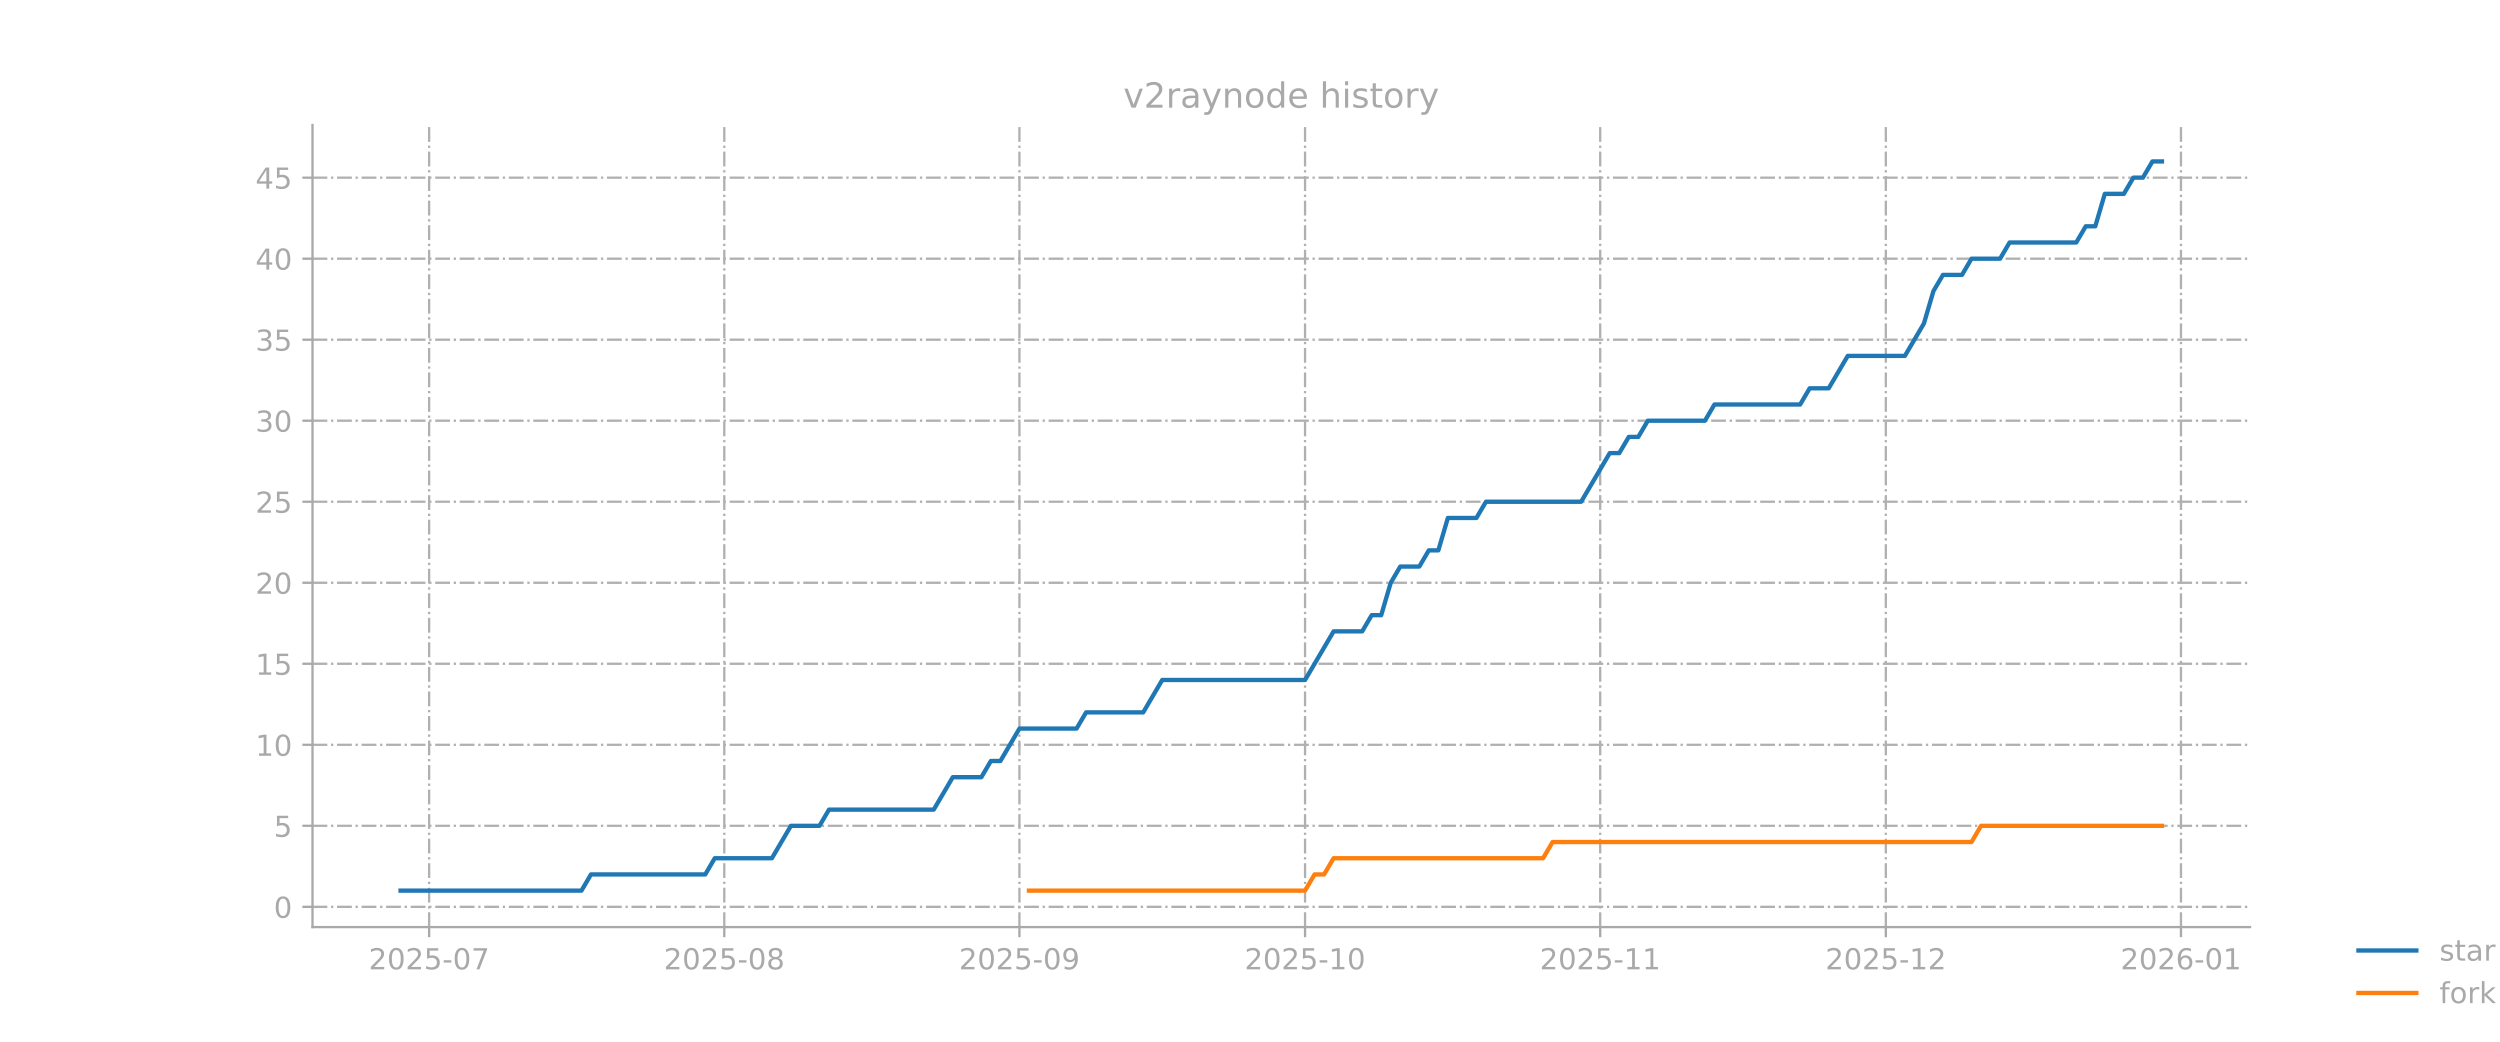
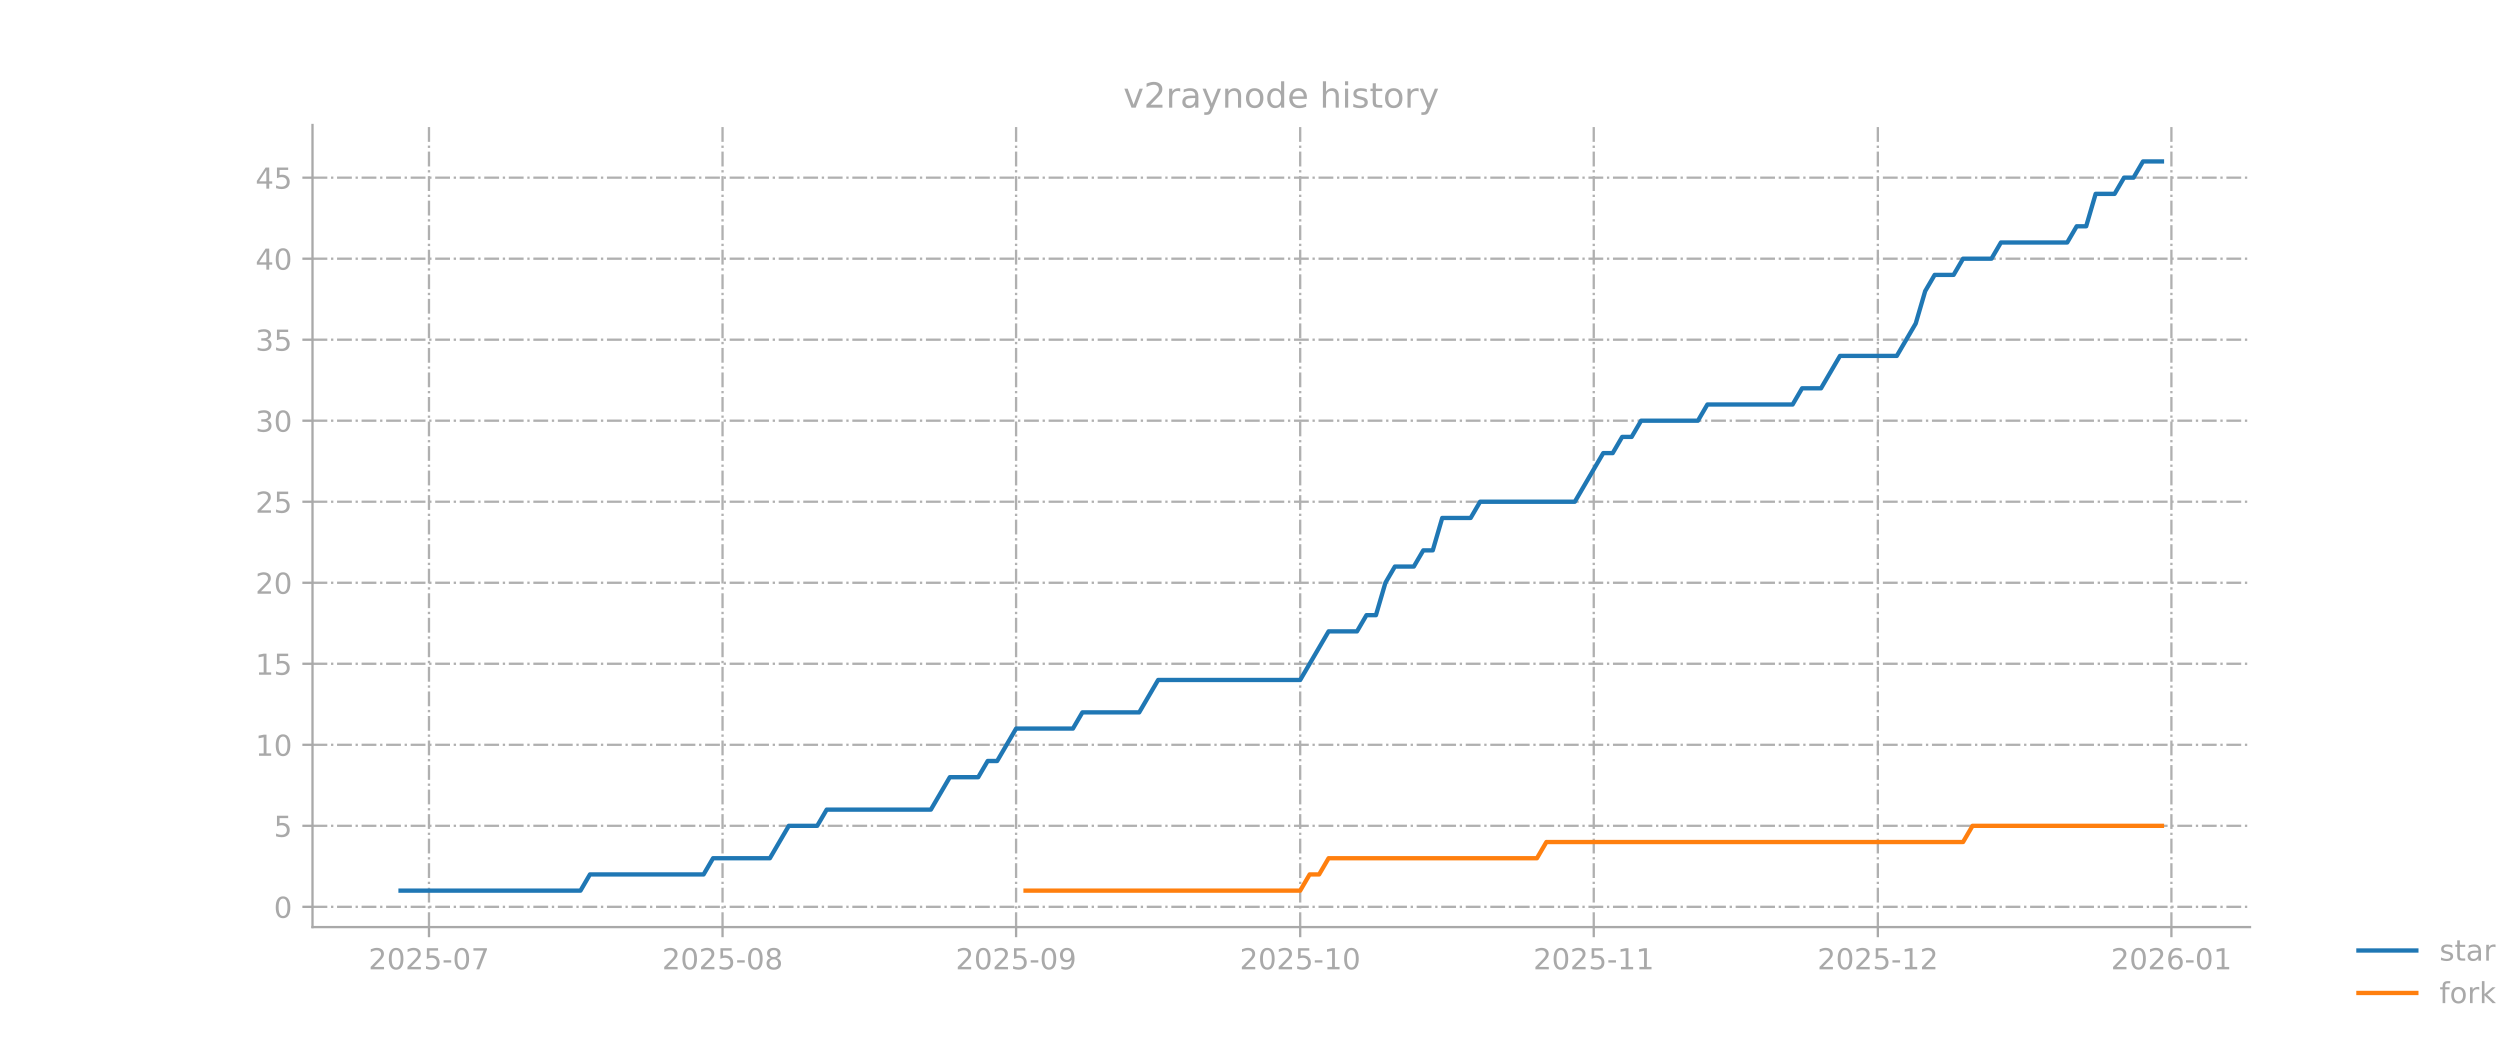
<svg xmlns="http://www.w3.org/2000/svg" xmlns:xlink="http://www.w3.org/1999/xlink" width="864pt" height="360pt" viewBox="0 0 864 360" version="1.1">
  <defs>
    <style type="text/css">*{stroke-linejoin: round; stroke-linecap: butt}</style>
  </defs>
  <g id="figure_1">
    <g id="patch_1">
      <path d="M 0 360  L 864 360  L 864 0  L 0 0  L 0 360  z " style="fill: none; opacity: 0" />
    </g>
    <g id="axes_1">
      <g id="patch_2">
        <path d="M 108 320.4  L 777.6 320.4  L 777.6 43.2  L 108 43.2  L 108 320.4  z " style="fill: none; opacity: 0" />
      </g>
      <g id="matplotlib.axis_1">
        <g id="xtick_1">
          <g id="line2d_1">
-             <path d="M 148.308 320.4  L 148.308 43.2  " clip-path="url(#pbd1500bad2)" style="fill: none; stroke-dasharray: 5.12,1.28,0.8,1.28; stroke-dashoffset: 0; stroke: #b0b0b0; stroke-width: 0.8" />
+             <path d="M 148.255 320.4  L 148.255 43.2  " clip-path="url(#p1326856f54)" style="fill: none; stroke-dasharray: 5.12,1.28,0.8,1.28; stroke-dashoffset: 0; stroke: #b0b0b0; stroke-width: 0.8" />
          </g>
          <g id="line2d_2">
            <defs>
-               <path id="m9be3bf4bdf" d="M 0 0  L 0 3.5  " style="stroke: #a9a9a9; stroke-width: 0.8" />
+               <path id="m19bc5aed4b" d="M 0 0  L 0 3.5  " style="stroke: #a9a9a9; stroke-width: 0.8" />
            </defs>
            <g>
-               <use xlink:href="#m9be3bf4bdf" x="148.308" y="320.4" style="fill: #a9a9a9; stroke: #a9a9a9; stroke-width: 0.8" />
+               <use xlink:href="#m19bc5aed4b" x="148.255" y="320.4" style="fill: #a9a9a9; stroke: #a9a9a9; stroke-width: 0.8" />
            </g>
          </g>
          <g id="text_1">
-             <g style="fill: #a9a9a9" transform="translate(127.4162 334.9984) scale(0.1 -0.1)">
+             <g style="fill: #a9a9a9" transform="translate(127.3631 334.9984) scale(0.1 -0.1)">
              <defs>
                <path id="DejaVuSans-32" d="M 1228 531  L 3431 531  L 3431 0  L 469 0  L 469 531  Q 828 903 1448 1529  Q 2069 2156 2228 2338  Q 2531 2678 2651 2914  Q 2772 3150 2772 3378  Q 2772 3750 2511 3984  Q 2250 4219 1831 4219  Q 1534 4219 1204 4116  Q 875 4013 500 3803  L 500 4441  Q 881 4594 1212 4672  Q 1544 4750 1819 4750  Q 2544 4750 2975 4387  Q 3406 4025 3406 3419  Q 3406 3131 3298 2873  Q 3191 2616 2906 2266  Q 2828 2175 2409 1742  Q 1991 1309 1228 531  z " transform="scale(0.015625)" />
                <path id="DejaVuSans-30" d="M 2034 4250  Q 1547 4250 1301 3770  Q 1056 3291 1056 2328  Q 1056 1369 1301 889  Q 1547 409 2034 409  Q 2525 409 2770 889  Q 3016 1369 3016 2328  Q 3016 3291 2770 3770  Q 2525 4250 2034 4250  z M 2034 4750  Q 2819 4750 3233 4129  Q 3647 3509 3647 2328  Q 3647 1150 3233 529  Q 2819 -91 2034 -91  Q 1250 -91 836 529  Q 422 1150 422 2328  Q 422 3509 836 4129  Q 1250 4750 2034 4750  z " transform="scale(0.015625)" />
                <path id="DejaVuSans-35" d="M 691 4666  L 3169 4666  L 3169 4134  L 1269 4134  L 1269 2991  Q 1406 3038 1543 3061  Q 1681 3084 1819 3084  Q 2600 3084 3056 2656  Q 3513 2228 3513 1497  Q 3513 744 3044 326  Q 2575 -91 1722 -91  Q 1428 -91 1123 -41  Q 819 9 494 109  L 494 744  Q 775 591 1075 516  Q 1375 441 1709 441  Q 2250 441 2565 725  Q 2881 1009 2881 1497  Q 2881 1984 2565 2268  Q 2250 2553 1709 2553  Q 1456 2553 1204 2497  Q 953 2441 691 2322  L 691 4666  z " transform="scale(0.015625)" />
                <path id="DejaVuSans-2d" d="M 313 2009  L 1997 2009  L 1997 1497  L 313 1497  L 313 2009  z " transform="scale(0.015625)" />
                <path id="DejaVuSans-37" d="M 525 4666  L 3525 4666  L 3525 4397  L 1831 0  L 1172 0  L 2766 4134  L 525 4134  L 525 4666  z " transform="scale(0.015625)" />
              </defs>
              <use xlink:href="#DejaVuSans-32" />
              <use xlink:href="#DejaVuSans-30" transform="translate(63.62305 0)" />
              <use xlink:href="#DejaVuSans-32" transform="translate(127.2461 0)" />
              <use xlink:href="#DejaVuSans-35" transform="translate(190.8691 0)" />
              <use xlink:href="#DejaVuSans-2d" transform="translate(254.4922 0)" />
              <use xlink:href="#DejaVuSans-30" transform="translate(290.5762 0)" />
              <use xlink:href="#DejaVuSans-37" transform="translate(354.1992 0)" />
            </g>
          </g>
        </g>
        <g id="xtick_2">
          <g id="line2d_3">
-             <path d="M 250.311 320.4  L 250.311 43.2  " clip-path="url(#pbd1500bad2)" style="fill: none; stroke-dasharray: 5.12,1.28,0.8,1.28; stroke-dashoffset: 0; stroke: #b0b0b0; stroke-width: 0.8" />
+             <path d="M 249.709 320.4  L 249.709 43.2  " clip-path="url(#p1326856f54)" style="fill: none; stroke-dasharray: 5.12,1.28,0.8,1.28; stroke-dashoffset: 0; stroke: #b0b0b0; stroke-width: 0.8" />
          </g>
          <g id="line2d_4">
            <g>
-               <use xlink:href="#m9be3bf4bdf" x="250.311" y="320.4" style="fill: #a9a9a9; stroke: #a9a9a9; stroke-width: 0.8" />
+               <use xlink:href="#m19bc5aed4b" x="249.709" y="320.4" style="fill: #a9a9a9; stroke: #a9a9a9; stroke-width: 0.8" />
            </g>
          </g>
          <g id="text_2">
-             <g style="fill: #a9a9a9" transform="translate(229.4192 334.9984) scale(0.1 -0.1)">
+             <g style="fill: #a9a9a9" transform="translate(228.8177 334.9984) scale(0.1 -0.1)">
              <defs>
                <path id="DejaVuSans-38" d="M 2034 2216  Q 1584 2216 1326 1975  Q 1069 1734 1069 1313  Q 1069 891 1326 650  Q 1584 409 2034 409  Q 2484 409 2743 651  Q 3003 894 3003 1313  Q 3003 1734 2745 1975  Q 2488 2216 2034 2216  z M 1403 2484  Q 997 2584 770 2862  Q 544 3141 544 3541  Q 544 4100 942 4425  Q 1341 4750 2034 4750  Q 2731 4750 3128 4425  Q 3525 4100 3525 3541  Q 3525 3141 3298 2862  Q 3072 2584 2669 2484  Q 3125 2378 3379 2068  Q 3634 1759 3634 1313  Q 3634 634 3220 271  Q 2806 -91 2034 -91  Q 1263 -91 848 271  Q 434 634 434 1313  Q 434 1759 690 2068  Q 947 2378 1403 2484  z M 1172 3481  Q 1172 3119 1398 2916  Q 1625 2713 2034 2713  Q 2441 2713 2670 2916  Q 2900 3119 2900 3481  Q 2900 3844 2670 4047  Q 2441 4250 2034 4250  Q 1625 4250 1398 4047  Q 1172 3844 1172 3481  z " transform="scale(0.015625)" />
              </defs>
              <use xlink:href="#DejaVuSans-32" />
              <use xlink:href="#DejaVuSans-30" transform="translate(63.62305 0)" />
              <use xlink:href="#DejaVuSans-32" transform="translate(127.2461 0)" />
              <use xlink:href="#DejaVuSans-35" transform="translate(190.8691 0)" />
              <use xlink:href="#DejaVuSans-2d" transform="translate(254.4922 0)" />
              <use xlink:href="#DejaVuSans-30" transform="translate(290.5762 0)" />
              <use xlink:href="#DejaVuSans-38" transform="translate(354.1992 0)" />
            </g>
          </g>
        </g>
        <g id="xtick_3">
          <g id="line2d_5">
-             <path d="M 352.314 320.4  L 352.314 43.2  " clip-path="url(#pbd1500bad2)" style="fill: none; stroke-dasharray: 5.12,1.28,0.8,1.28; stroke-dashoffset: 0; stroke: #b0b0b0; stroke-width: 0.8" />
+             <path d="M 351.164 320.4  L 351.164 43.2  " clip-path="url(#p1326856f54)" style="fill: none; stroke-dasharray: 5.12,1.28,0.8,1.28; stroke-dashoffset: 0; stroke: #b0b0b0; stroke-width: 0.8" />
          </g>
          <g id="line2d_6">
            <g>
-               <use xlink:href="#m9be3bf4bdf" x="352.314" y="320.4" style="fill: #a9a9a9; stroke: #a9a9a9; stroke-width: 0.8" />
+               <use xlink:href="#m19bc5aed4b" x="351.164" y="320.4" style="fill: #a9a9a9; stroke: #a9a9a9; stroke-width: 0.8" />
            </g>
          </g>
          <g id="text_3">
-             <g style="fill: #a9a9a9" transform="translate(331.4221 334.9984) scale(0.1 -0.1)">
+             <g style="fill: #a9a9a9" transform="translate(330.2722 334.9984) scale(0.1 -0.1)">
              <defs>
                <path id="DejaVuSans-39" d="M 703 97  L 703 672  Q 941 559 1184 500  Q 1428 441 1663 441  Q 2288 441 2617 861  Q 2947 1281 2994 2138  Q 2813 1869 2534 1725  Q 2256 1581 1919 1581  Q 1219 1581 811 2004  Q 403 2428 403 3163  Q 403 3881 828 4315  Q 1253 4750 1959 4750  Q 2769 4750 3195 4129  Q 3622 3509 3622 2328  Q 3622 1225 3098 567  Q 2575 -91 1691 -91  Q 1453 -91 1209 -44  Q 966 3 703 97  z M 1959 2075  Q 2384 2075 2632 2365  Q 2881 2656 2881 3163  Q 2881 3666 2632 3958  Q 2384 4250 1959 4250  Q 1534 4250 1286 3958  Q 1038 3666 1038 3163  Q 1038 2656 1286 2365  Q 1534 2075 1959 2075  z " transform="scale(0.015625)" />
              </defs>
              <use xlink:href="#DejaVuSans-32" />
              <use xlink:href="#DejaVuSans-30" transform="translate(63.62305 0)" />
              <use xlink:href="#DejaVuSans-32" transform="translate(127.2461 0)" />
              <use xlink:href="#DejaVuSans-35" transform="translate(190.8691 0)" />
              <use xlink:href="#DejaVuSans-2d" transform="translate(254.4922 0)" />
              <use xlink:href="#DejaVuSans-30" transform="translate(290.5762 0)" />
              <use xlink:href="#DejaVuSans-39" transform="translate(354.1992 0)" />
            </g>
          </g>
        </g>
        <g id="xtick_4">
          <g id="line2d_7">
-             <path d="M 451.026 320.4  L 451.026 43.2  " clip-path="url(#pbd1500bad2)" style="fill: none; stroke-dasharray: 5.12,1.28,0.8,1.28; stroke-dashoffset: 0; stroke: #b0b0b0; stroke-width: 0.8" />
+             <path d="M 449.345 320.4  L 449.345 43.2  " clip-path="url(#p1326856f54)" style="fill: none; stroke-dasharray: 5.12,1.28,0.8,1.28; stroke-dashoffset: 0; stroke: #b0b0b0; stroke-width: 0.8" />
          </g>
          <g id="line2d_8">
            <g>
-               <use xlink:href="#m9be3bf4bdf" x="451.026" y="320.4" style="fill: #a9a9a9; stroke: #a9a9a9; stroke-width: 0.8" />
+               <use xlink:href="#m19bc5aed4b" x="449.345" y="320.4" style="fill: #a9a9a9; stroke: #a9a9a9; stroke-width: 0.8" />
            </g>
          </g>
          <g id="text_4">
-             <g style="fill: #a9a9a9" transform="translate(430.1346 334.9984) scale(0.1 -0.1)">
+             <g style="fill: #a9a9a9" transform="translate(428.454 334.9984) scale(0.1 -0.1)">
              <defs>
                <path id="DejaVuSans-31" d="M 794 531  L 1825 531  L 1825 4091  L 703 3866  L 703 4441  L 1819 4666  L 2450 4666  L 2450 531  L 3481 531  L 3481 0  L 794 0  L 794 531  z " transform="scale(0.015625)" />
              </defs>
              <use xlink:href="#DejaVuSans-32" />
              <use xlink:href="#DejaVuSans-30" transform="translate(63.62305 0)" />
              <use xlink:href="#DejaVuSans-32" transform="translate(127.2461 0)" />
              <use xlink:href="#DejaVuSans-35" transform="translate(190.8691 0)" />
              <use xlink:href="#DejaVuSans-2d" transform="translate(254.4922 0)" />
              <use xlink:href="#DejaVuSans-31" transform="translate(290.5762 0)" />
              <use xlink:href="#DejaVuSans-30" transform="translate(354.1992 0)" />
            </g>
          </g>
        </g>
        <g id="xtick_5">
          <g id="line2d_9">
-             <path d="M 553.029 320.4  L 553.029 43.2  " clip-path="url(#pbd1500bad2)" style="fill: none; stroke-dasharray: 5.12,1.28,0.8,1.28; stroke-dashoffset: 0; stroke: #b0b0b0; stroke-width: 0.8" />
+             <path d="M 550.8 320.4  L 550.8 43.2  " clip-path="url(#p1326856f54)" style="fill: none; stroke-dasharray: 5.12,1.28,0.8,1.28; stroke-dashoffset: 0; stroke: #b0b0b0; stroke-width: 0.8" />
          </g>
          <g id="line2d_10">
            <g>
-               <use xlink:href="#m9be3bf4bdf" x="553.029" y="320.4" style="fill: #a9a9a9; stroke: #a9a9a9; stroke-width: 0.8" />
+               <use xlink:href="#m19bc5aed4b" x="550.8" y="320.4" style="fill: #a9a9a9; stroke: #a9a9a9; stroke-width: 0.8" />
            </g>
          </g>
          <g id="text_5">
-             <g style="fill: #a9a9a9" transform="translate(532.1376 334.9984) scale(0.1 -0.1)">
+             <g style="fill: #a9a9a9" transform="translate(529.9086 334.9984) scale(0.1 -0.1)">
              <use xlink:href="#DejaVuSans-32" />
              <use xlink:href="#DejaVuSans-30" transform="translate(63.62305 0)" />
              <use xlink:href="#DejaVuSans-32" transform="translate(127.2461 0)" />
              <use xlink:href="#DejaVuSans-35" transform="translate(190.8691 0)" />
              <use xlink:href="#DejaVuSans-2d" transform="translate(254.4922 0)" />
              <use xlink:href="#DejaVuSans-31" transform="translate(290.5762 0)" />
              <use xlink:href="#DejaVuSans-31" transform="translate(354.1992 0)" />
            </g>
          </g>
        </g>
        <g id="xtick_6">
          <g id="line2d_11">
-             <path d="M 651.742 320.4  L 651.742 43.2  " clip-path="url(#pbd1500bad2)" style="fill: none; stroke-dasharray: 5.12,1.28,0.8,1.28; stroke-dashoffset: 0; stroke: #b0b0b0; stroke-width: 0.8" />
+             <path d="M 648.982 320.4  L 648.982 43.2  " clip-path="url(#p1326856f54)" style="fill: none; stroke-dasharray: 5.12,1.28,0.8,1.28; stroke-dashoffset: 0; stroke: #b0b0b0; stroke-width: 0.8" />
          </g>
          <g id="line2d_12">
            <g>
-               <use xlink:href="#m9be3bf4bdf" x="651.742" y="320.4" style="fill: #a9a9a9; stroke: #a9a9a9; stroke-width: 0.8" />
+               <use xlink:href="#m19bc5aed4b" x="648.982" y="320.4" style="fill: #a9a9a9; stroke: #a9a9a9; stroke-width: 0.8" />
            </g>
          </g>
          <g id="text_6">
-             <g style="fill: #a9a9a9" transform="translate(630.8501 334.9984) scale(0.1 -0.1)">
+             <g style="fill: #a9a9a9" transform="translate(628.0904 334.9984) scale(0.1 -0.1)">
              <use xlink:href="#DejaVuSans-32" />
              <use xlink:href="#DejaVuSans-30" transform="translate(63.62305 0)" />
              <use xlink:href="#DejaVuSans-32" transform="translate(127.2461 0)" />
              <use xlink:href="#DejaVuSans-35" transform="translate(190.8691 0)" />
              <use xlink:href="#DejaVuSans-2d" transform="translate(254.4922 0)" />
              <use xlink:href="#DejaVuSans-31" transform="translate(290.5762 0)" />
              <use xlink:href="#DejaVuSans-32" transform="translate(354.1992 0)" />
            </g>
          </g>
        </g>
        <g id="xtick_7">
          <g id="line2d_13">
-             <path d="M 753.744 320.4  L 753.744 43.2  " clip-path="url(#pbd1500bad2)" style="fill: none; stroke-dasharray: 5.12,1.28,0.8,1.28; stroke-dashoffset: 0; stroke: #b0b0b0; stroke-width: 0.8" />
+             <path d="M 750.436 320.4  L 750.436 43.2  " clip-path="url(#p1326856f54)" style="fill: none; stroke-dasharray: 5.12,1.28,0.8,1.28; stroke-dashoffset: 0; stroke: #b0b0b0; stroke-width: 0.8" />
          </g>
          <g id="line2d_14">
            <g>
-               <use xlink:href="#m9be3bf4bdf" x="753.744" y="320.4" style="fill: #a9a9a9; stroke: #a9a9a9; stroke-width: 0.8" />
+               <use xlink:href="#m19bc5aed4b" x="750.436" y="320.4" style="fill: #a9a9a9; stroke: #a9a9a9; stroke-width: 0.8" />
            </g>
          </g>
          <g id="text_7">
-             <g style="fill: #a9a9a9" transform="translate(732.8531 334.9984) scale(0.1 -0.1)">
+             <g style="fill: #a9a9a9" transform="translate(729.545 334.9984) scale(0.1 -0.1)">
              <defs>
                <path id="DejaVuSans-36" d="M 2113 2584  Q 1688 2584 1439 2293  Q 1191 2003 1191 1497  Q 1191 994 1439 701  Q 1688 409 2113 409  Q 2538 409 2786 701  Q 3034 994 3034 1497  Q 3034 2003 2786 2293  Q 2538 2584 2113 2584  z M 3366 4563  L 3366 3988  Q 3128 4100 2886 4159  Q 2644 4219 2406 4219  Q 1781 4219 1451 3797  Q 1122 3375 1075 2522  Q 1259 2794 1537 2939  Q 1816 3084 2150 3084  Q 2853 3084 3261 2657  Q 3669 2231 3669 1497  Q 3669 778 3244 343  Q 2819 -91 2113 -91  Q 1303 -91 875 529  Q 447 1150 447 2328  Q 447 3434 972 4092  Q 1497 4750 2381 4750  Q 2619 4750 2861 4703  Q 3103 4656 3366 4563  z " transform="scale(0.015625)" />
              </defs>
              <use xlink:href="#DejaVuSans-32" />
              <use xlink:href="#DejaVuSans-30" transform="translate(63.62305 0)" />
              <use xlink:href="#DejaVuSans-32" transform="translate(127.2461 0)" />
              <use xlink:href="#DejaVuSans-36" transform="translate(190.8691 0)" />
              <use xlink:href="#DejaVuSans-2d" transform="translate(254.4922 0)" />
              <use xlink:href="#DejaVuSans-30" transform="translate(290.5762 0)" />
              <use xlink:href="#DejaVuSans-31" transform="translate(354.1992 0)" />
            </g>
          </g>
        </g>
      </g>
      <g id="matplotlib.axis_2">
        <g id="ytick_1">
          <g id="line2d_15">
-             <path d="M 108 313.4  L 777.6 313.4  " clip-path="url(#pbd1500bad2)" style="fill: none; stroke-dasharray: 5.12,1.28,0.8,1.28; stroke-dashoffset: 0; stroke: #b0b0b0; stroke-width: 0.8" />
+             <path d="M 108 313.4  L 777.6 313.4  " clip-path="url(#p1326856f54)" style="fill: none; stroke-dasharray: 5.12,1.28,0.8,1.28; stroke-dashoffset: 0; stroke: #b0b0b0; stroke-width: 0.8" />
          </g>
          <g id="line2d_16">
            <defs>
-               <path id="m3cf3a44588" d="M 0 0  L -3.5 0  " style="stroke: #a9a9a9; stroke-width: 0.8" />
+               <path id="m3bf118e498" d="M 0 0  L -3.5 0  " style="stroke: #a9a9a9; stroke-width: 0.8" />
            </defs>
            <g>
-               <use xlink:href="#m3cf3a44588" x="108" y="313.4" style="fill: #a9a9a9; stroke: #a9a9a9; stroke-width: 0.8" />
+               <use xlink:href="#m3bf118e498" x="108" y="313.4" style="fill: #a9a9a9; stroke: #a9a9a9; stroke-width: 0.8" />
            </g>
          </g>
          <g id="text_8">
            <g style="fill: #a9a9a9" transform="translate(94.6375 317.1992) scale(0.1 -0.1)">
              <use xlink:href="#DejaVuSans-30" />
            </g>
          </g>
        </g>
        <g id="ytick_2">
          <g id="line2d_17">
-             <path d="M 108 285.4  L 777.6 285.4  " clip-path="url(#pbd1500bad2)" style="fill: none; stroke-dasharray: 5.12,1.28,0.8,1.28; stroke-dashoffset: 0; stroke: #b0b0b0; stroke-width: 0.8" />
+             <path d="M 108 285.4  L 777.6 285.4  " clip-path="url(#p1326856f54)" style="fill: none; stroke-dasharray: 5.12,1.28,0.8,1.28; stroke-dashoffset: 0; stroke: #b0b0b0; stroke-width: 0.8" />
          </g>
          <g id="line2d_18">
            <g>
-               <use xlink:href="#m3cf3a44588" x="108" y="285.4" style="fill: #a9a9a9; stroke: #a9a9a9; stroke-width: 0.8" />
+               <use xlink:href="#m3bf118e498" x="108" y="285.4" style="fill: #a9a9a9; stroke: #a9a9a9; stroke-width: 0.8" />
            </g>
          </g>
          <g id="text_9">
            <g style="fill: #a9a9a9" transform="translate(94.6375 289.1992) scale(0.1 -0.1)">
              <use xlink:href="#DejaVuSans-35" />
            </g>
          </g>
        </g>
        <g id="ytick_3">
          <g id="line2d_19">
-             <path d="M 108 257.4  L 777.6 257.4  " clip-path="url(#pbd1500bad2)" style="fill: none; stroke-dasharray: 5.12,1.28,0.8,1.28; stroke-dashoffset: 0; stroke: #b0b0b0; stroke-width: 0.8" />
+             <path d="M 108 257.4  L 777.6 257.4  " clip-path="url(#p1326856f54)" style="fill: none; stroke-dasharray: 5.12,1.28,0.8,1.28; stroke-dashoffset: 0; stroke: #b0b0b0; stroke-width: 0.8" />
          </g>
          <g id="line2d_20">
            <g>
-               <use xlink:href="#m3cf3a44588" x="108" y="257.4" style="fill: #a9a9a9; stroke: #a9a9a9; stroke-width: 0.8" />
+               <use xlink:href="#m3bf118e498" x="108" y="257.4" style="fill: #a9a9a9; stroke: #a9a9a9; stroke-width: 0.8" />
            </g>
          </g>
          <g id="text_10">
            <g style="fill: #a9a9a9" transform="translate(88.275 261.1992) scale(0.1 -0.1)">
              <use xlink:href="#DejaVuSans-31" />
              <use xlink:href="#DejaVuSans-30" transform="translate(63.62305 0)" />
            </g>
          </g>
        </g>
        <g id="ytick_4">
          <g id="line2d_21">
-             <path d="M 108 229.4  L 777.6 229.4  " clip-path="url(#pbd1500bad2)" style="fill: none; stroke-dasharray: 5.12,1.28,0.8,1.28; stroke-dashoffset: 0; stroke: #b0b0b0; stroke-width: 0.8" />
+             <path d="M 108 229.4  L 777.6 229.4  " clip-path="url(#p1326856f54)" style="fill: none; stroke-dasharray: 5.12,1.28,0.8,1.28; stroke-dashoffset: 0; stroke: #b0b0b0; stroke-width: 0.8" />
          </g>
          <g id="line2d_22">
            <g>
-               <use xlink:href="#m3cf3a44588" x="108" y="229.4" style="fill: #a9a9a9; stroke: #a9a9a9; stroke-width: 0.8" />
+               <use xlink:href="#m3bf118e498" x="108" y="229.4" style="fill: #a9a9a9; stroke: #a9a9a9; stroke-width: 0.8" />
            </g>
          </g>
          <g id="text_11">
            <g style="fill: #a9a9a9" transform="translate(88.275 233.1992) scale(0.1 -0.1)">
              <use xlink:href="#DejaVuSans-31" />
              <use xlink:href="#DejaVuSans-35" transform="translate(63.62305 0)" />
            </g>
          </g>
        </g>
        <g id="ytick_5">
          <g id="line2d_23">
-             <path d="M 108 201.4  L 777.6 201.4  " clip-path="url(#pbd1500bad2)" style="fill: none; stroke-dasharray: 5.12,1.28,0.8,1.28; stroke-dashoffset: 0; stroke: #b0b0b0; stroke-width: 0.8" />
+             <path d="M 108 201.4  L 777.6 201.4  " clip-path="url(#p1326856f54)" style="fill: none; stroke-dasharray: 5.12,1.28,0.8,1.28; stroke-dashoffset: 0; stroke: #b0b0b0; stroke-width: 0.8" />
          </g>
          <g id="line2d_24">
            <g>
-               <use xlink:href="#m3cf3a44588" x="108" y="201.4" style="fill: #a9a9a9; stroke: #a9a9a9; stroke-width: 0.8" />
+               <use xlink:href="#m3bf118e498" x="108" y="201.4" style="fill: #a9a9a9; stroke: #a9a9a9; stroke-width: 0.8" />
            </g>
          </g>
          <g id="text_12">
            <g style="fill: #a9a9a9" transform="translate(88.275 205.1992) scale(0.1 -0.1)">
              <use xlink:href="#DejaVuSans-32" />
              <use xlink:href="#DejaVuSans-30" transform="translate(63.62305 0)" />
            </g>
          </g>
        </g>
        <g id="ytick_6">
          <g id="line2d_25">
-             <path d="M 108 173.4  L 777.6 173.4  " clip-path="url(#pbd1500bad2)" style="fill: none; stroke-dasharray: 5.12,1.28,0.8,1.28; stroke-dashoffset: 0; stroke: #b0b0b0; stroke-width: 0.8" />
+             <path d="M 108 173.4  L 777.6 173.4  " clip-path="url(#p1326856f54)" style="fill: none; stroke-dasharray: 5.12,1.28,0.8,1.28; stroke-dashoffset: 0; stroke: #b0b0b0; stroke-width: 0.8" />
          </g>
          <g id="line2d_26">
            <g>
-               <use xlink:href="#m3cf3a44588" x="108" y="173.4" style="fill: #a9a9a9; stroke: #a9a9a9; stroke-width: 0.8" />
+               <use xlink:href="#m3bf118e498" x="108" y="173.4" style="fill: #a9a9a9; stroke: #a9a9a9; stroke-width: 0.8" />
            </g>
          </g>
          <g id="text_13">
            <g style="fill: #a9a9a9" transform="translate(88.275 177.1992) scale(0.1 -0.1)">
              <use xlink:href="#DejaVuSans-32" />
              <use xlink:href="#DejaVuSans-35" transform="translate(63.62305 0)" />
            </g>
          </g>
        </g>
        <g id="ytick_7">
          <g id="line2d_27">
-             <path d="M 108 145.4  L 777.6 145.4  " clip-path="url(#pbd1500bad2)" style="fill: none; stroke-dasharray: 5.12,1.28,0.8,1.28; stroke-dashoffset: 0; stroke: #b0b0b0; stroke-width: 0.8" />
+             <path d="M 108 145.4  L 777.6 145.4  " clip-path="url(#p1326856f54)" style="fill: none; stroke-dasharray: 5.12,1.28,0.8,1.28; stroke-dashoffset: 0; stroke: #b0b0b0; stroke-width: 0.8" />
          </g>
          <g id="line2d_28">
            <g>
-               <use xlink:href="#m3cf3a44588" x="108" y="145.4" style="fill: #a9a9a9; stroke: #a9a9a9; stroke-width: 0.8" />
+               <use xlink:href="#m3bf118e498" x="108" y="145.4" style="fill: #a9a9a9; stroke: #a9a9a9; stroke-width: 0.8" />
            </g>
          </g>
          <g id="text_14">
            <g style="fill: #a9a9a9" transform="translate(88.275 149.1992) scale(0.1 -0.1)">
              <defs>
                <path id="DejaVuSans-33" d="M 2597 2516  Q 3050 2419 3304 2112  Q 3559 1806 3559 1356  Q 3559 666 3084 287  Q 2609 -91 1734 -91  Q 1441 -91 1130 -33  Q 819 25 488 141  L 488 750  Q 750 597 1062 519  Q 1375 441 1716 441  Q 2309 441 2620 675  Q 2931 909 2931 1356  Q 2931 1769 2642 2001  Q 2353 2234 1838 2234  L 1294 2234  L 1294 2753  L 1863 2753  Q 2328 2753 2575 2939  Q 2822 3125 2822 3475  Q 2822 3834 2567 4026  Q 2313 4219 1838 4219  Q 1578 4219 1281 4162  Q 984 4106 628 3988  L 628 4550  Q 988 4650 1302 4700  Q 1616 4750 1894 4750  Q 2613 4750 3031 4423  Q 3450 4097 3450 3541  Q 3450 3153 3228 2886  Q 3006 2619 2597 2516  z " transform="scale(0.015625)" />
              </defs>
              <use xlink:href="#DejaVuSans-33" />
              <use xlink:href="#DejaVuSans-30" transform="translate(63.62305 0)" />
            </g>
          </g>
        </g>
        <g id="ytick_8">
          <g id="line2d_29">
-             <path d="M 108 117.4  L 777.6 117.4  " clip-path="url(#pbd1500bad2)" style="fill: none; stroke-dasharray: 5.12,1.28,0.8,1.28; stroke-dashoffset: 0; stroke: #b0b0b0; stroke-width: 0.8" />
+             <path d="M 108 117.4  L 777.6 117.4  " clip-path="url(#p1326856f54)" style="fill: none; stroke-dasharray: 5.12,1.28,0.8,1.28; stroke-dashoffset: 0; stroke: #b0b0b0; stroke-width: 0.8" />
          </g>
          <g id="line2d_30">
            <g>
-               <use xlink:href="#m3cf3a44588" x="108" y="117.4" style="fill: #a9a9a9; stroke: #a9a9a9; stroke-width: 0.8" />
+               <use xlink:href="#m3bf118e498" x="108" y="117.4" style="fill: #a9a9a9; stroke: #a9a9a9; stroke-width: 0.8" />
            </g>
          </g>
          <g id="text_15">
            <g style="fill: #a9a9a9" transform="translate(88.275 121.1992) scale(0.1 -0.1)">
              <use xlink:href="#DejaVuSans-33" />
              <use xlink:href="#DejaVuSans-35" transform="translate(63.62305 0)" />
            </g>
          </g>
        </g>
        <g id="ytick_9">
          <g id="line2d_31">
-             <path d="M 108 89.4  L 777.6 89.4  " clip-path="url(#pbd1500bad2)" style="fill: none; stroke-dasharray: 5.12,1.28,0.8,1.28; stroke-dashoffset: 0; stroke: #b0b0b0; stroke-width: 0.8" />
+             <path d="M 108 89.4  L 777.6 89.4  " clip-path="url(#p1326856f54)" style="fill: none; stroke-dasharray: 5.12,1.28,0.8,1.28; stroke-dashoffset: 0; stroke: #b0b0b0; stroke-width: 0.8" />
          </g>
          <g id="line2d_32">
            <g>
-               <use xlink:href="#m3cf3a44588" x="108" y="89.4" style="fill: #a9a9a9; stroke: #a9a9a9; stroke-width: 0.8" />
+               <use xlink:href="#m3bf118e498" x="108" y="89.4" style="fill: #a9a9a9; stroke: #a9a9a9; stroke-width: 0.8" />
            </g>
          </g>
          <g id="text_16">
            <g style="fill: #a9a9a9" transform="translate(88.275 93.19922) scale(0.1 -0.1)">
              <defs>
                <path id="DejaVuSans-34" d="M 2419 4116  L 825 1625  L 2419 1625  L 2419 4116  z M 2253 4666  L 3047 4666  L 3047 1625  L 3713 1625  L 3713 1100  L 3047 1100  L 3047 0  L 2419 0  L 2419 1100  L 313 1100  L 313 1709  L 2253 4666  z " transform="scale(0.015625)" />
              </defs>
              <use xlink:href="#DejaVuSans-34" />
              <use xlink:href="#DejaVuSans-30" transform="translate(63.62305 0)" />
            </g>
          </g>
        </g>
        <g id="ytick_10">
          <g id="line2d_33">
-             <path d="M 108 61.4  L 777.6 61.4  " clip-path="url(#pbd1500bad2)" style="fill: none; stroke-dasharray: 5.12,1.28,0.8,1.28; stroke-dashoffset: 0; stroke: #b0b0b0; stroke-width: 0.8" />
+             <path d="M 108 61.4  L 777.6 61.4  " clip-path="url(#p1326856f54)" style="fill: none; stroke-dasharray: 5.12,1.28,0.8,1.28; stroke-dashoffset: 0; stroke: #b0b0b0; stroke-width: 0.8" />
          </g>
          <g id="line2d_34">
            <g>
-               <use xlink:href="#m3cf3a44588" x="108" y="61.4" style="fill: #a9a9a9; stroke: #a9a9a9; stroke-width: 0.8" />
+               <use xlink:href="#m3bf118e498" x="108" y="61.4" style="fill: #a9a9a9; stroke: #a9a9a9; stroke-width: 0.8" />
            </g>
          </g>
          <g id="text_17">
            <g style="fill: #a9a9a9" transform="translate(88.275 65.19922) scale(0.1 -0.1)">
              <use xlink:href="#DejaVuSans-34" />
              <use xlink:href="#DejaVuSans-35" transform="translate(63.62305 0)" />
            </g>
          </g>
        </g>
      </g>
      <g id="line2d_35">
-         <path d="M 138.436 307.8  L 200.954 307.8  L 204.245 302.2  L 243.73 302.2  L 247.02 296.6  L 266.763 296.6  L 273.343 285.4  L 283.215 285.4  L 286.505 279.8  L 322.7 279.8  L 329.281 268.6  L 339.152 268.6  L 342.442 263  L 345.733 263  L 352.314 251.8  L 372.056 251.8  L 375.346 246.2  L 395.089 246.2  L 401.67 235  L 451.026 235  L 460.897 218.2  L 470.769 218.2  L 474.059 212.6  L 477.349 212.6  L 480.64 201.4  L 483.93 195.8  L 490.511 195.8  L 493.801 190.2  L 497.092 190.2  L 500.382 179  L 510.254 179  L 513.544 173.4  L 546.448 173.4  L 556.319 156.6  L 559.61 156.6  L 562.9 151  L 566.191 151  L 569.481 145.4  L 589.224 145.4  L 592.514 139.8  L 622.128 139.8  L 625.418 134.2  L 631.999 134.2  L 638.58 123  L 658.322 123  L 664.903 111.8  L 668.194 100.6  L 671.484 95  L 678.065 95  L 681.355 89.4  L 691.227 89.4  L 694.517 83.8  L 717.55 83.8  L 720.84 78.2  L 724.131 78.2  L 727.421 67  L 734.002 67  L 737.292 61.4  L 740.583 61.4  L 743.873 55.8  L 747.164 55.8  L 747.164 55.8  " clip-path="url(#pbd1500bad2)" style="fill: none; stroke: #1f77b4; stroke-width: 1.5; stroke-linecap: square" />
+         <path d="M 138.436 307.8  L 200.618 307.8  L 203.891 302.2  L 243.164 302.2  L 246.436 296.6  L 266.073 296.6  L 272.618 285.4  L 282.436 285.4  L 285.709 279.8  L 321.709 279.8  L 328.255 268.6  L 338.073 268.6  L 341.345 263  L 344.618 263  L 351.164 251.8  L 370.8 251.8  L 374.073 246.2  L 393.709 246.2  L 400.255 235  L 449.345 235  L 459.164 218.2  L 468.982 218.2  L 472.255 212.6  L 475.527 212.6  L 478.8 201.4  L 482.073 195.8  L 488.618 195.8  L 491.891 190.2  L 495.164 190.2  L 498.436 179  L 508.255 179  L 511.527 173.4  L 544.255 173.4  L 554.073 156.6  L 557.345 156.6  L 560.618 151  L 563.891 151  L 567.164 145.4  L 586.8 145.4  L 590.073 139.8  L 619.527 139.8  L 622.8 134.2  L 629.345 134.2  L 635.891 123  L 655.527 123  L 662.073 111.8  L 665.345 100.6  L 668.618 95  L 675.164 95  L 678.436 89.4  L 688.255 89.4  L 691.527 83.8  L 714.436 83.8  L 717.709 78.2  L 720.982 78.2  L 724.255 67  L 730.8 67  L 734.073 61.4  L 737.345 61.4  L 740.618 55.8  L 747.164 55.8  L 747.164 55.8  " clip-path="url(#p1326856f54)" style="fill: none; stroke: #1f77b4; stroke-width: 1.5; stroke-linecap: square" />
      </g>
      <g id="line2d_36">
-         <path d="M 355.604 307.8  L 358.894 307.8  L 362.185 307.8  L 365.475 307.8  L 368.766 307.8  L 372.056 307.8  L 375.346 307.8  L 378.637 307.8  L 381.927 307.8  L 385.218 307.8  L 388.508 307.8  L 391.799 307.8  L 395.089 307.8  L 398.379 307.8  L 401.67 307.8  L 404.96 307.8  L 408.251 307.8  L 411.541 307.8  L 414.831 307.8  L 418.122 307.8  L 421.412 307.8  L 424.703 307.8  L 427.993 307.8  L 431.284 307.8  L 434.574 307.8  L 437.864 307.8  L 441.155 307.8  L 444.445 307.8  L 447.736 307.8  L 451.026 307.8  L 454.316 302.2  L 457.607 302.2  L 460.897 296.6  L 464.188 296.6  L 467.478 296.6  L 470.769 296.6  L 474.059 296.6  L 477.349 296.6  L 480.64 296.6  L 483.93 296.6  L 487.221 296.6  L 490.511 296.6  L 493.801 296.6  L 497.092 296.6  L 500.382 296.6  L 503.673 296.6  L 506.963 296.6  L 510.254 296.6  L 513.544 296.6  L 516.834 296.6  L 520.125 296.6  L 523.415 296.6  L 526.706 296.6  L 529.996 296.6  L 533.286 296.6  L 536.577 291  L 539.867 291  L 543.158 291  L 546.448 291  L 549.739 291  L 553.029 291  L 556.319 291  L 559.61 291  L 562.9 291  L 566.191 291  L 569.481 291  L 572.771 291  L 576.062 291  L 579.352 291  L 582.643 291  L 585.933 291  L 589.224 291  L 592.514 291  L 595.804 291  L 599.095 291  L 602.385 291  L 605.676 291  L 608.966 291  L 612.257 291  L 615.547 291  L 618.837 291  L 622.128 291  L 625.418 291  L 628.709 291  L 631.999 291  L 635.289 291  L 638.58 291  L 641.87 291  L 645.161 291  L 648.451 291  L 651.742 291  L 655.032 291  L 658.322 291  L 661.613 291  L 664.903 291  L 668.194 291  L 671.484 291  L 674.774 291  L 678.065 291  L 681.355 291  L 684.646 285.4  L 687.936 285.4  L 691.227 285.4  L 694.517 285.4  L 697.807 285.4  L 701.098 285.4  L 704.388 285.4  L 707.679 285.4  L 710.969 285.4  L 714.259 285.4  L 717.55 285.4  L 720.84 285.4  L 724.131 285.4  L 727.421 285.4  L 730.712 285.4  L 734.002 285.4  L 737.292 285.4  L 740.583 285.4  L 743.873 285.4  L 747.164 285.4  " clip-path="url(#pbd1500bad2)" style="fill: none; stroke: #ff7f0e; stroke-width: 1.5; stroke-linecap: square" />
+         <path d="M 354.436 307.8  L 357.709 307.8  L 360.982 307.8  L 364.255 307.8  L 367.527 307.8  L 370.8 307.8  L 374.073 307.8  L 377.345 307.8  L 380.618 307.8  L 383.891 307.8  L 387.164 307.8  L 390.436 307.8  L 393.709 307.8  L 396.982 307.8  L 400.255 307.8  L 403.527 307.8  L 406.8 307.8  L 410.073 307.8  L 413.345 307.8  L 416.618 307.8  L 419.891 307.8  L 423.164 307.8  L 426.436 307.8  L 429.709 307.8  L 432.982 307.8  L 436.255 307.8  L 439.527 307.8  L 442.8 307.8  L 446.073 307.8  L 449.345 307.8  L 452.618 302.2  L 455.891 302.2  L 459.164 296.6  L 462.436 296.6  L 465.709 296.6  L 468.982 296.6  L 472.255 296.6  L 475.527 296.6  L 478.8 296.6  L 482.073 296.6  L 485.345 296.6  L 488.618 296.6  L 491.891 296.6  L 495.164 296.6  L 498.436 296.6  L 501.709 296.6  L 504.982 296.6  L 508.255 296.6  L 511.527 296.6  L 514.8 296.6  L 518.073 296.6  L 521.345 296.6  L 524.618 296.6  L 527.891 296.6  L 531.164 296.6  L 534.436 291  L 537.709 291  L 540.982 291  L 544.255 291  L 547.527 291  L 550.8 291  L 554.073 291  L 557.345 291  L 560.618 291  L 563.891 291  L 567.164 291  L 570.436 291  L 573.709 291  L 576.982 291  L 580.255 291  L 583.527 291  L 586.8 291  L 590.073 291  L 593.345 291  L 596.618 291  L 599.891 291  L 603.164 291  L 606.436 291  L 609.709 291  L 612.982 291  L 616.255 291  L 619.527 291  L 622.8 291  L 626.073 291  L 629.345 291  L 632.618 291  L 635.891 291  L 639.164 291  L 642.436 291  L 645.709 291  L 648.982 291  L 652.255 291  L 655.527 291  L 658.8 291  L 662.073 291  L 665.345 291  L 668.618 291  L 671.891 291  L 675.164 291  L 678.436 291  L 681.709 285.4  L 684.982 285.4  L 688.255 285.4  L 691.527 285.4  L 694.8 285.4  L 698.073 285.4  L 701.345 285.4  L 704.618 285.4  L 707.891 285.4  L 711.164 285.4  L 714.436 285.4  L 717.709 285.4  L 720.982 285.4  L 724.255 285.4  L 727.527 285.4  L 730.8 285.4  L 734.073 285.4  L 737.345 285.4  L 740.618 285.4  L 743.891 285.4  L 747.164 285.4  " clip-path="url(#p1326856f54)" style="fill: none; stroke: #ff7f0e; stroke-width: 1.5; stroke-linecap: square" />
      </g>
      <g id="patch_3">
        <path d="M 108 320.4  L 108 43.2  " style="fill: none; stroke: #a9a9a9; stroke-width: 0.8; stroke-linejoin: miter; stroke-linecap: square" />
      </g>
      <g id="patch_4">
        <path d="M 777.6 320.4  L 777.6 43.2  " style="fill: none" />
      </g>
      <g id="patch_5">
        <path d="M 108 320.4  L 777.6 320.4  " style="fill: none; stroke: #a9a9a9; stroke-width: 0.8; stroke-linejoin: miter; stroke-linecap: square" />
      </g>
      <g id="patch_6">
        <path d="M 108 43.2  L 777.6 43.2  " style="fill: none" />
      </g>
      <g id="text_18">
        <g style="fill: #a9a9a9" transform="translate(388.2188 37.2) scale(0.12 -0.12)">
          <defs>
            <path id="DejaVuSans-76" d="M 191 3500  L 800 3500  L 1894 563  L 2988 3500  L 3597 3500  L 2284 0  L 1503 0  L 191 3500  z " transform="scale(0.015625)" />
            <path id="DejaVuSans-72" d="M 2631 2963  Q 2534 3019 2420 3045  Q 2306 3072 2169 3072  Q 1681 3072 1420 2755  Q 1159 2438 1159 1844  L 1159 0  L 581 0  L 581 3500  L 1159 3500  L 1159 2956  Q 1341 3275 1631 3429  Q 1922 3584 2338 3584  Q 2397 3584 2469 3576  Q 2541 3569 2628 3553  L 2631 2963  z " transform="scale(0.015625)" />
            <path id="DejaVuSans-61" d="M 2194 1759  Q 1497 1759 1228 1600  Q 959 1441 959 1056  Q 959 750 1161 570  Q 1363 391 1709 391  Q 2188 391 2477 730  Q 2766 1069 2766 1631  L 2766 1759  L 2194 1759  z M 3341 1997  L 3341 0  L 2766 0  L 2766 531  Q 2569 213 2275 61  Q 1981 -91 1556 -91  Q 1019 -91 701 211  Q 384 513 384 1019  Q 384 1609 779 1909  Q 1175 2209 1959 2209  L 2766 2209  L 2766 2266  Q 2766 2663 2505 2880  Q 2244 3097 1772 3097  Q 1472 3097 1187 3025  Q 903 2953 641 2809  L 641 3341  Q 956 3463 1253 3523  Q 1550 3584 1831 3584  Q 2591 3584 2966 3190  Q 3341 2797 3341 1997  z " transform="scale(0.015625)" />
            <path id="DejaVuSans-79" d="M 2059 -325  Q 1816 -950 1584 -1140  Q 1353 -1331 966 -1331  L 506 -1331  L 506 -850  L 844 -850  Q 1081 -850 1212 -737  Q 1344 -625 1503 -206  L 1606 56  L 191 3500  L 800 3500  L 1894 763  L 2988 3500  L 3597 3500  L 2059 -325  z " transform="scale(0.015625)" />
            <path id="DejaVuSans-6e" d="M 3513 2113  L 3513 0  L 2938 0  L 2938 2094  Q 2938 2591 2744 2837  Q 2550 3084 2163 3084  Q 1697 3084 1428 2787  Q 1159 2491 1159 1978  L 1159 0  L 581 0  L 581 3500  L 1159 3500  L 1159 2956  Q 1366 3272 1645 3428  Q 1925 3584 2291 3584  Q 2894 3584 3203 3211  Q 3513 2838 3513 2113  z " transform="scale(0.015625)" />
            <path id="DejaVuSans-6f" d="M 1959 3097  Q 1497 3097 1228 2736  Q 959 2375 959 1747  Q 959 1119 1226 758  Q 1494 397 1959 397  Q 2419 397 2687 759  Q 2956 1122 2956 1747  Q 2956 2369 2687 2733  Q 2419 3097 1959 3097  z M 1959 3584  Q 2709 3584 3137 3096  Q 3566 2609 3566 1747  Q 3566 888 3137 398  Q 2709 -91 1959 -91  Q 1206 -91 779 398  Q 353 888 353 1747  Q 353 2609 779 3096  Q 1206 3584 1959 3584  z " transform="scale(0.015625)" />
            <path id="DejaVuSans-64" d="M 2906 2969  L 2906 4863  L 3481 4863  L 3481 0  L 2906 0  L 2906 525  Q 2725 213 2448 61  Q 2172 -91 1784 -91  Q 1150 -91 751 415  Q 353 922 353 1747  Q 353 2572 751 3078  Q 1150 3584 1784 3584  Q 2172 3584 2448 3432  Q 2725 3281 2906 2969  z M 947 1747  Q 947 1113 1208 752  Q 1469 391 1925 391  Q 2381 391 2643 752  Q 2906 1113 2906 1747  Q 2906 2381 2643 2742  Q 2381 3103 1925 3103  Q 1469 3103 1208 2742  Q 947 2381 947 1747  z " transform="scale(0.015625)" />
            <path id="DejaVuSans-65" d="M 3597 1894  L 3597 1613  L 953 1613  Q 991 1019 1311 708  Q 1631 397 2203 397  Q 2534 397 2845 478  Q 3156 559 3463 722  L 3463 178  Q 3153 47 2828 -22  Q 2503 -91 2169 -91  Q 1331 -91 842 396  Q 353 884 353 1716  Q 353 2575 817 3079  Q 1281 3584 2069 3584  Q 2775 3584 3186 3129  Q 3597 2675 3597 1894  z M 3022 2063  Q 3016 2534 2758 2815  Q 2500 3097 2075 3097  Q 1594 3097 1305 2825  Q 1016 2553 972 2059  L 3022 2063  z " transform="scale(0.015625)" />
            <path id="DejaVuSans-20" transform="scale(0.015625)" />
            <path id="DejaVuSans-68" d="M 3513 2113  L 3513 0  L 2938 0  L 2938 2094  Q 2938 2591 2744 2837  Q 2550 3084 2163 3084  Q 1697 3084 1428 2787  Q 1159 2491 1159 1978  L 1159 0  L 581 0  L 581 4863  L 1159 4863  L 1159 2956  Q 1366 3272 1645 3428  Q 1925 3584 2291 3584  Q 2894 3584 3203 3211  Q 3513 2838 3513 2113  z " transform="scale(0.015625)" />
            <path id="DejaVuSans-69" d="M 603 3500  L 1178 3500  L 1178 0  L 603 0  L 603 3500  z M 603 4863  L 1178 4863  L 1178 4134  L 603 4134  L 603 4863  z " transform="scale(0.015625)" />
            <path id="DejaVuSans-73" d="M 2834 3397  L 2834 2853  Q 2591 2978 2328 3040  Q 2066 3103 1784 3103  Q 1356 3103 1142 2972  Q 928 2841 928 2578  Q 928 2378 1081 2264  Q 1234 2150 1697 2047  L 1894 2003  Q 2506 1872 2764 1633  Q 3022 1394 3022 966  Q 3022 478 2636 193  Q 2250 -91 1575 -91  Q 1294 -91 989 -36  Q 684 19 347 128  L 347 722  Q 666 556 975 473  Q 1284 391 1588 391  Q 1994 391 2212 530  Q 2431 669 2431 922  Q 2431 1156 2273 1281  Q 2116 1406 1581 1522  L 1381 1569  Q 847 1681 609 1914  Q 372 2147 372 2553  Q 372 3047 722 3315  Q 1072 3584 1716 3584  Q 2034 3584 2315 3537  Q 2597 3491 2834 3397  z " transform="scale(0.015625)" />
            <path id="DejaVuSans-74" d="M 1172 4494  L 1172 3500  L 2356 3500  L 2356 3053  L 1172 3053  L 1172 1153  Q 1172 725 1289 603  Q 1406 481 1766 481  L 2356 481  L 2356 0  L 1766 0  Q 1100 0 847 248  Q 594 497 594 1153  L 594 3053  L 172 3053  L 172 3500  L 594 3500  L 594 4494  L 1172 4494  z " transform="scale(0.015625)" />
          </defs>
          <use xlink:href="#DejaVuSans-76" />
          <use xlink:href="#DejaVuSans-32" transform="translate(59.17969 0)" />
          <use xlink:href="#DejaVuSans-72" transform="translate(122.8027 0)" />
          <use xlink:href="#DejaVuSans-61" transform="translate(163.916 0)" />
          <use xlink:href="#DejaVuSans-79" transform="translate(225.1953 0)" />
          <use xlink:href="#DejaVuSans-6e" transform="translate(284.375 0)" />
          <use xlink:href="#DejaVuSans-6f" transform="translate(347.7539 0)" />
          <use xlink:href="#DejaVuSans-64" transform="translate(408.9355 0)" />
          <use xlink:href="#DejaVuSans-65" transform="translate(472.4121 0)" />
          <use xlink:href="#DejaVuSans-20" transform="translate(533.9355 0)" />
          <use xlink:href="#DejaVuSans-68" transform="translate(565.7227 0)" />
          <use xlink:href="#DejaVuSans-69" transform="translate(629.1016 0)" />
          <use xlink:href="#DejaVuSans-73" transform="translate(656.8848 0)" />
          <use xlink:href="#DejaVuSans-74" transform="translate(708.9844 0)" />
          <use xlink:href="#DejaVuSans-6f" transform="translate(748.1934 0)" />
          <use xlink:href="#DejaVuSans-72" transform="translate(809.375 0)" />
          <use xlink:href="#DejaVuSans-79" transform="translate(850.4883 0)" />
        </g>
      </g>
      <g id="legend_1">
        <g id="line2d_37">
          <path d="M 815.08 328.498  L 825.08 328.498  L 835.08 328.498  " style="fill: none; stroke: #1f77b4; stroke-width: 1.5; stroke-linecap: square" />
        </g>
        <g id="text_19">
          <g style="fill: #a9a9a9" transform="translate(843.08 331.9984) scale(0.1 -0.1)">
            <use xlink:href="#DejaVuSans-73" />
            <use xlink:href="#DejaVuSans-74" transform="translate(52.09961 0)" />
            <use xlink:href="#DejaVuSans-61" transform="translate(91.30859 0)" />
            <use xlink:href="#DejaVuSans-72" transform="translate(152.5879 0)" />
          </g>
        </g>
        <g id="line2d_38">
          <path d="M 815.08 343.177  L 825.08 343.177  L 835.08 343.177  " style="fill: none; stroke: #ff7f0e; stroke-width: 1.5; stroke-linecap: square" />
        </g>
        <g id="text_20">
          <g style="fill: #a9a9a9" transform="translate(843.08 346.6766) scale(0.1 -0.1)">
            <defs>
              <path id="DejaVuSans-66" d="M 2375 4863  L 2375 4384  L 1825 4384  Q 1516 4384 1395 4259  Q 1275 4134 1275 3809  L 1275 3500  L 2222 3500  L 2222 3053  L 1275 3053  L 1275 0  L 697 0  L 697 3053  L 147 3053  L 147 3500  L 697 3500  L 697 3744  Q 697 4328 969 4595  Q 1241 4863 1831 4863  L 2375 4863  z " transform="scale(0.015625)" />
              <path id="DejaVuSans-6b" d="M 581 4863  L 1159 4863  L 1159 1991  L 2875 3500  L 3609 3500  L 1753 1863  L 3688 0  L 2938 0  L 1159 1709  L 1159 0  L 581 0  L 581 4863  z " transform="scale(0.015625)" />
            </defs>
            <use xlink:href="#DejaVuSans-66" />
            <use xlink:href="#DejaVuSans-6f" transform="translate(35.20508 0)" />
            <use xlink:href="#DejaVuSans-72" transform="translate(96.38672 0)" />
            <use xlink:href="#DejaVuSans-6b" transform="translate(137.5 0)" />
          </g>
        </g>
      </g>
    </g>
  </g>
  <defs>
-     <clipPath id="pbd1500bad2">
+     <clipPath id="p1326856f54">
      <rect x="108" y="43.2" width="669.6" height="277.2" />
    </clipPath>
  </defs>
</svg>
